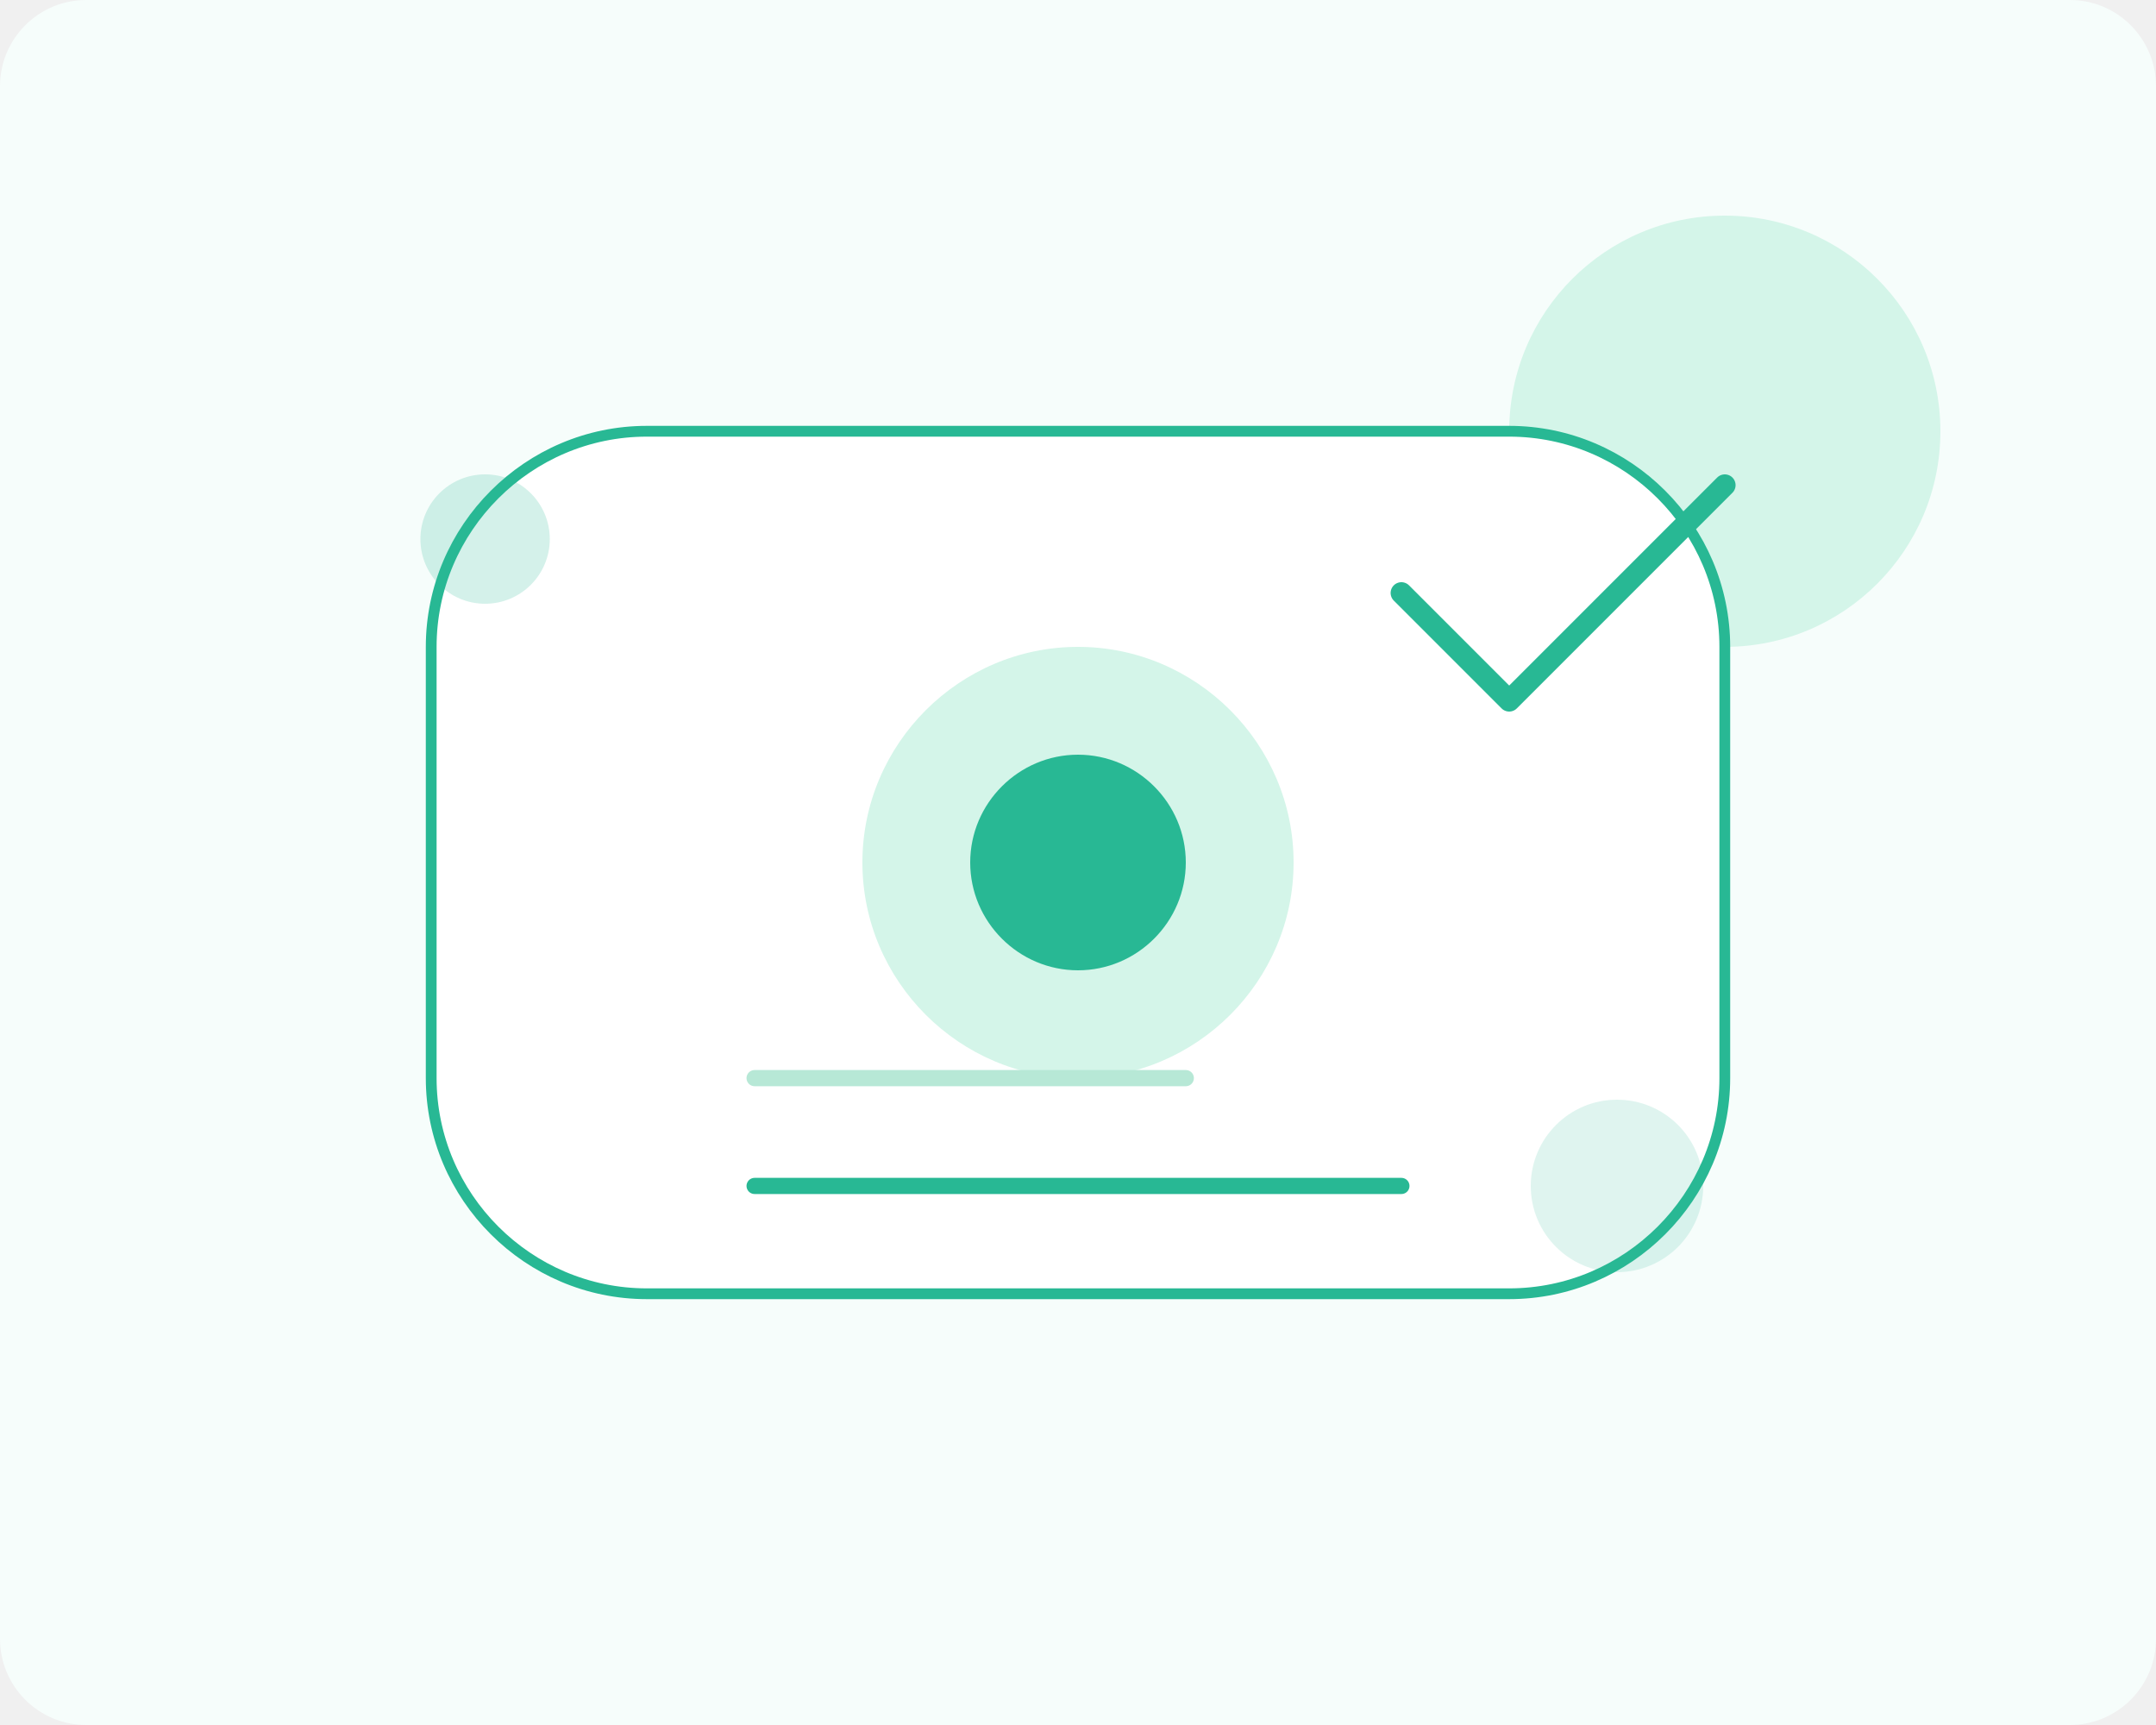
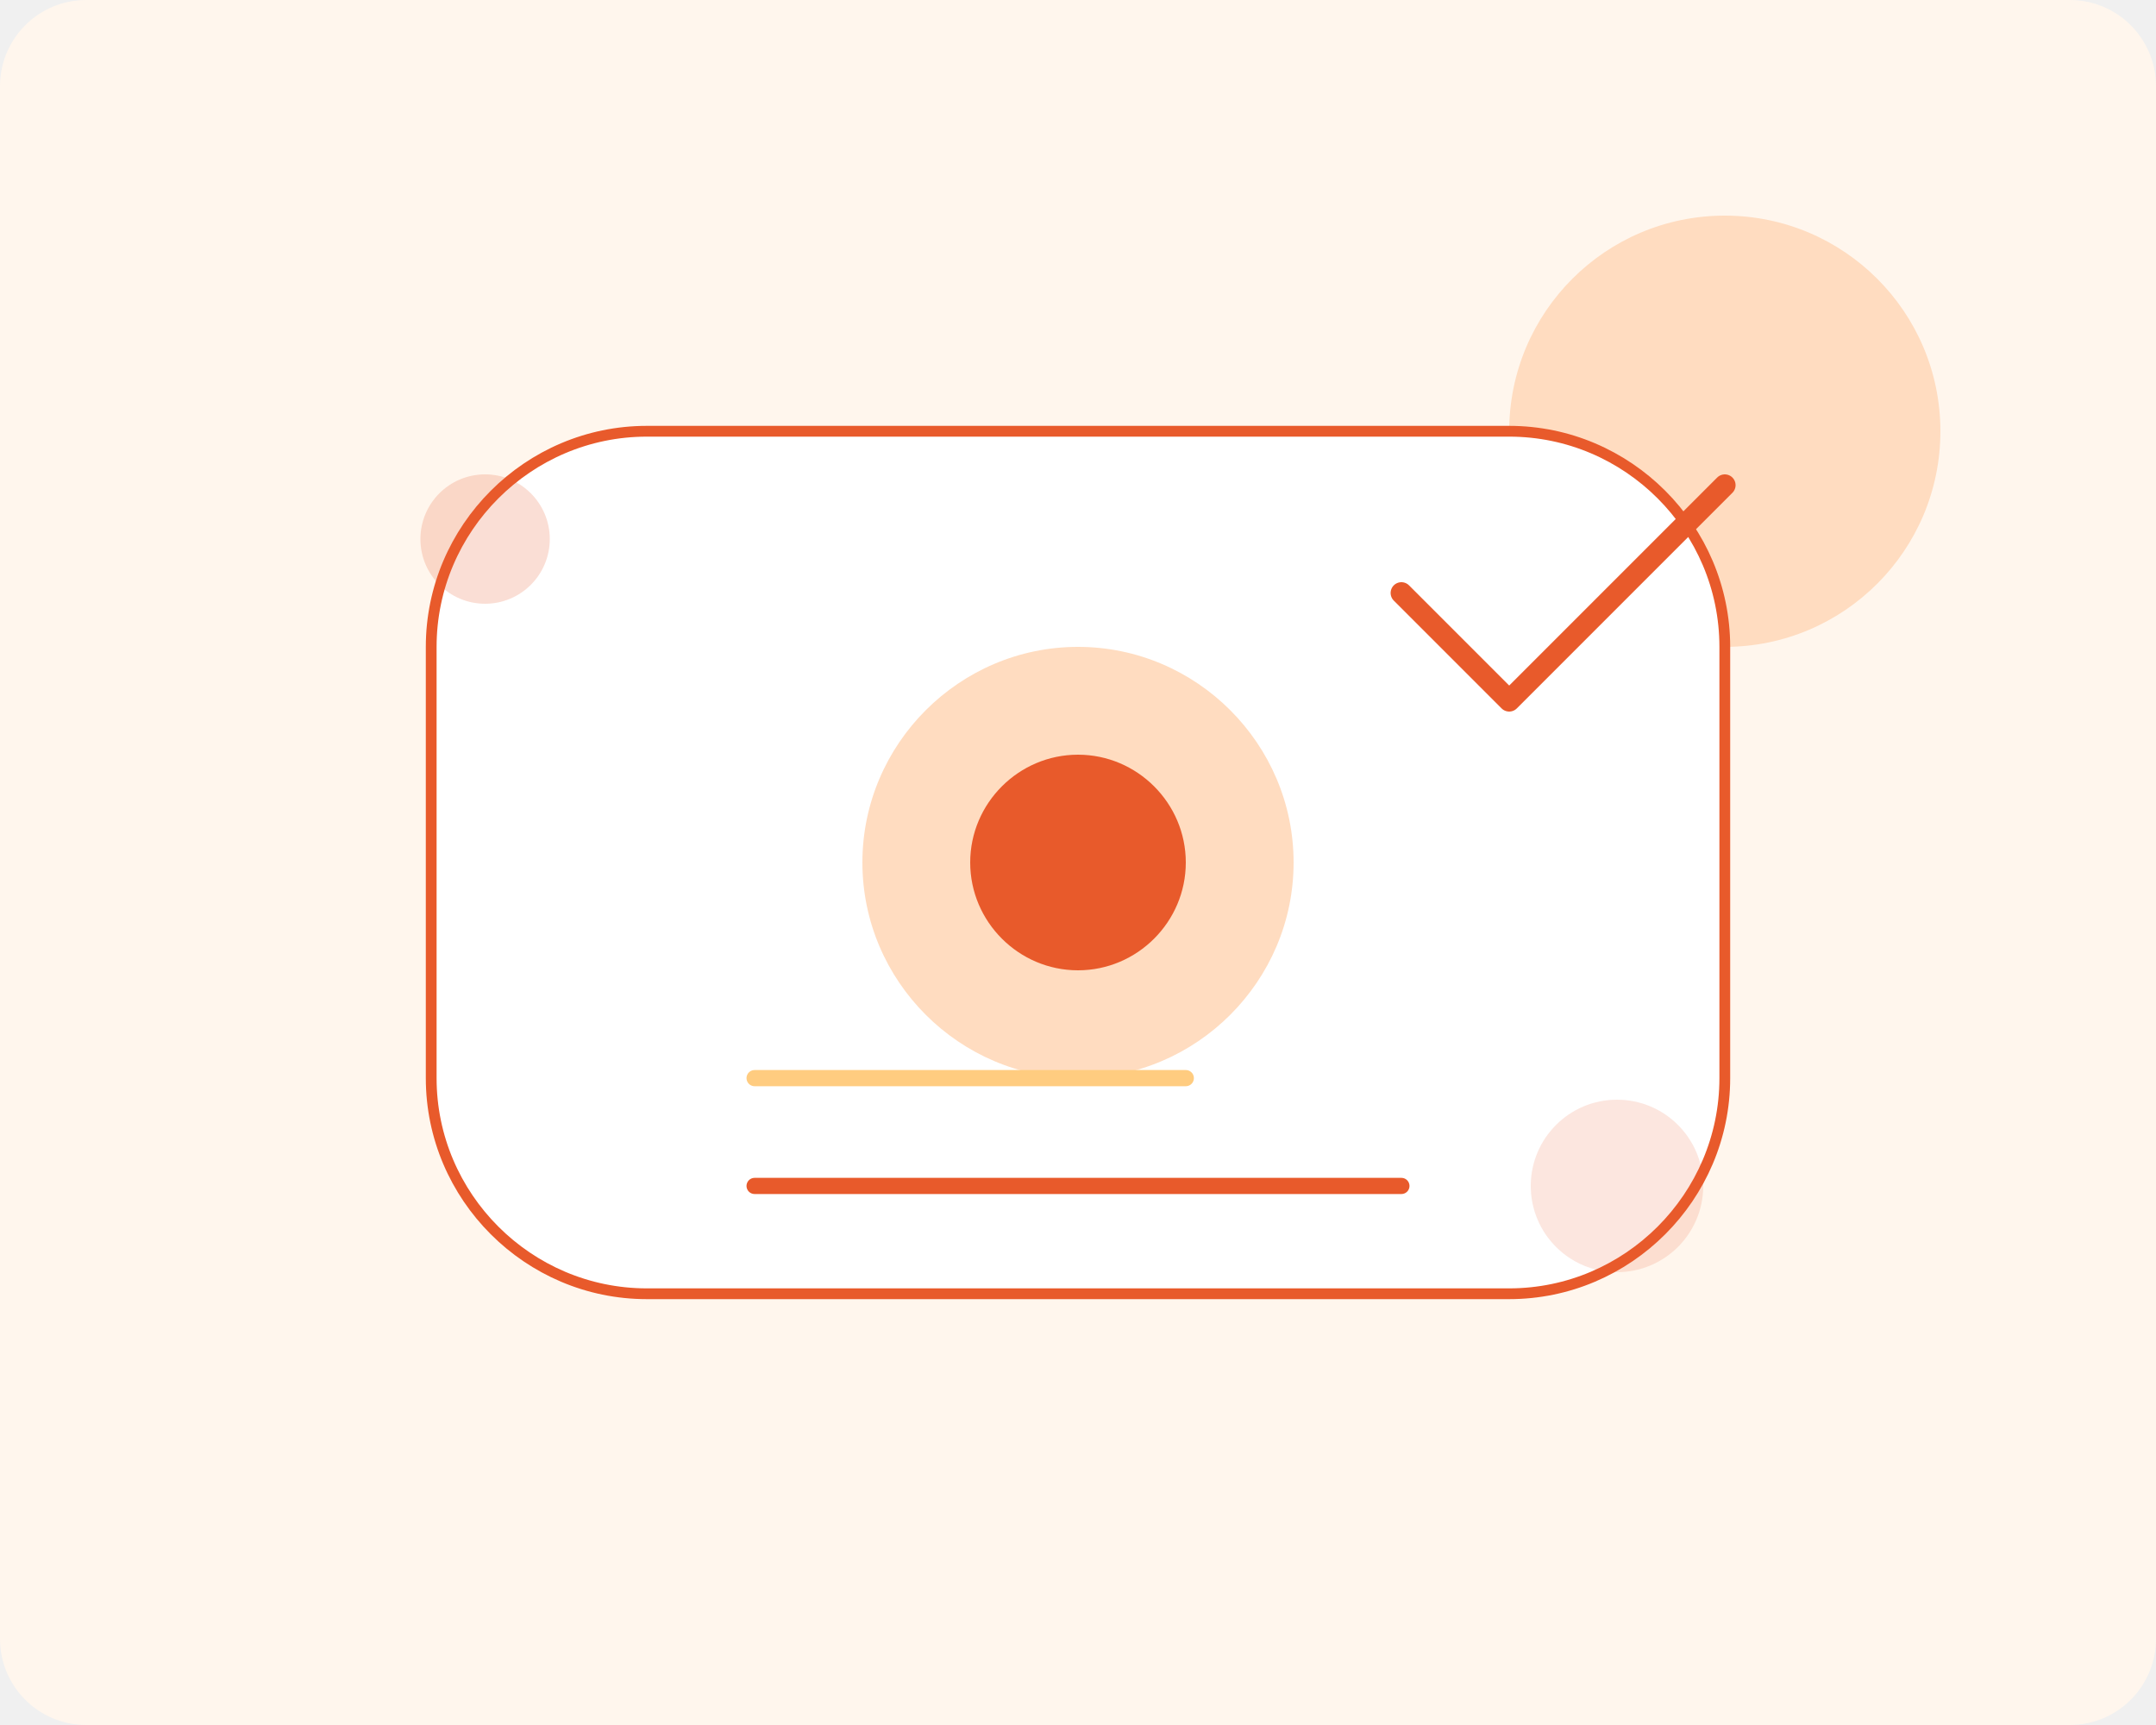
<svg xmlns="http://www.w3.org/2000/svg" viewBox="0 0 400 320" fill="none">
-   <rect width="400" height="320" fill="#f6fdfb" rx="16" />
-   <circle cx="320" cy="80" r="40" fill="#d4f5e9" />
-   <path d="M120 240c-22 0-40-18-40-40V120c0-22 18-40 40-40h160c22 0 40 18 40 40v80c0 22-18 40-40 40H120z" fill="#fff" stroke="#28b894" stroke-width="2" />
-   <path d="M160 160c0-22 18-40 40-40s40 18 40 40-18 40-40 40-40-18-40-40z" fill="#d4f5e9" />
-   <path d="M180 160c0-11 9-20 20-20s20 9 20 20-9 20-20 20-20-9-20-20z" fill="#28b894" />
-   <path d="M140 220h120" stroke="#28b894" stroke-width="3" stroke-linecap="round" />
-   <path d="M140 200h80" stroke="#b7e8d6" stroke-width="3" stroke-linecap="round" />
-   <circle cx="90" cy="100" r="12" fill="#28b894" opacity="0.2" />
-   <circle cx="300" cy="220" r="16" fill="#28b894" opacity="0.15" />
-   <path d="M260 110l20 20 40-40" stroke="#28b894" stroke-width="4" stroke-linecap="round" stroke-linejoin="round" />
+   <rect width="400" height="320" fill="#fff6ed" rx="16" />
+   <circle cx="320" cy="80" r="40" fill="#ffdcc0" />
+   <path d="M120 240c-22 0-40-18-40-40V120c0-22 18-40 40-40h160c22 0 40 18 40 40v80c0 22-18 40-40 40H120z" fill="#fff" stroke="#e85a2b" stroke-width="2" />
+   <path d="M160 160c0-22 18-40 40-40s40 18 40 40-18 40-40 40-40-18-40-40z" fill="#ffdcc0" />
+   <path d="M180 160c0-11 9-20 20-20s20 9 20 20-9 20-20 20-20-9-20-20z" fill="#e85a2b" />
+   <path d="M140 220h120" stroke="#e85a2b" stroke-width="3" stroke-linecap="round" />
+   <path d="M140 200h80" stroke="#ffcc80" stroke-width="3" stroke-linecap="round" />
+   <circle cx="90" cy="100" r="12" fill="#e85a2b" opacity="0.2" />
+   <circle cx="300" cy="220" r="16" fill="#e85a2b" opacity="0.15" />
+   <path d="M260 110l20 20 40-40" stroke="#e85a2b" stroke-width="4" stroke-linecap="round" stroke-linejoin="round" />
</svg>
